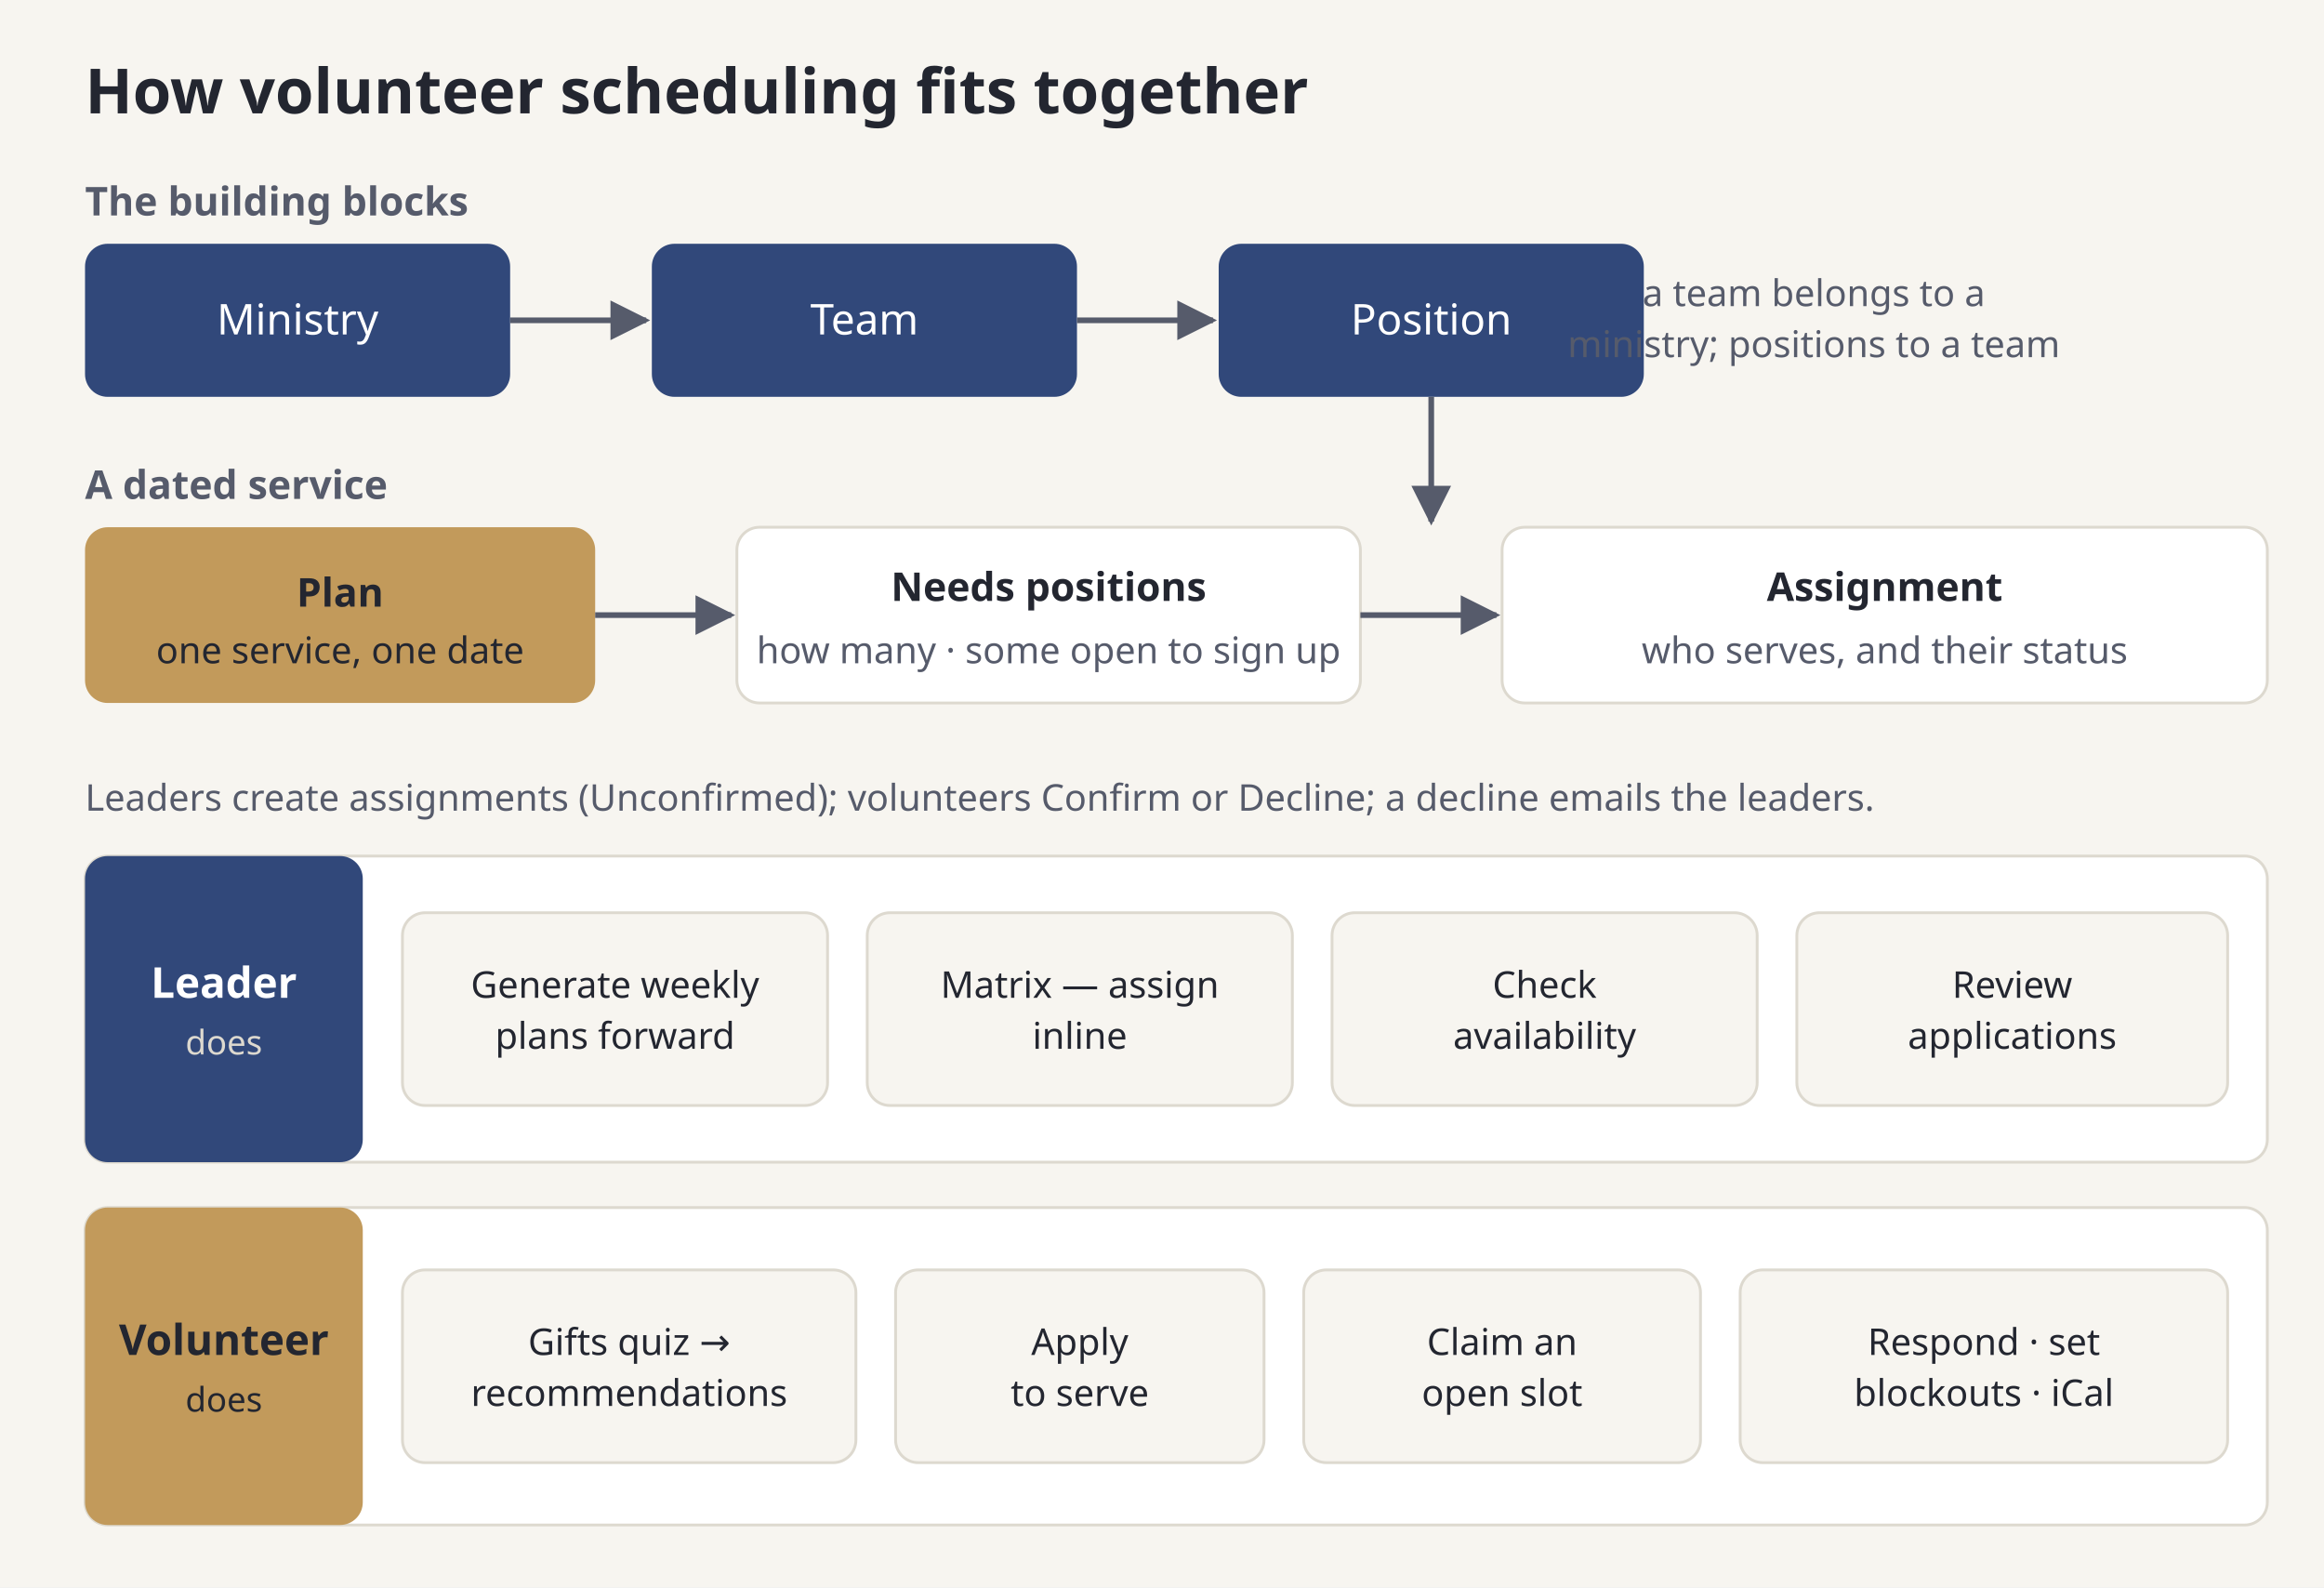
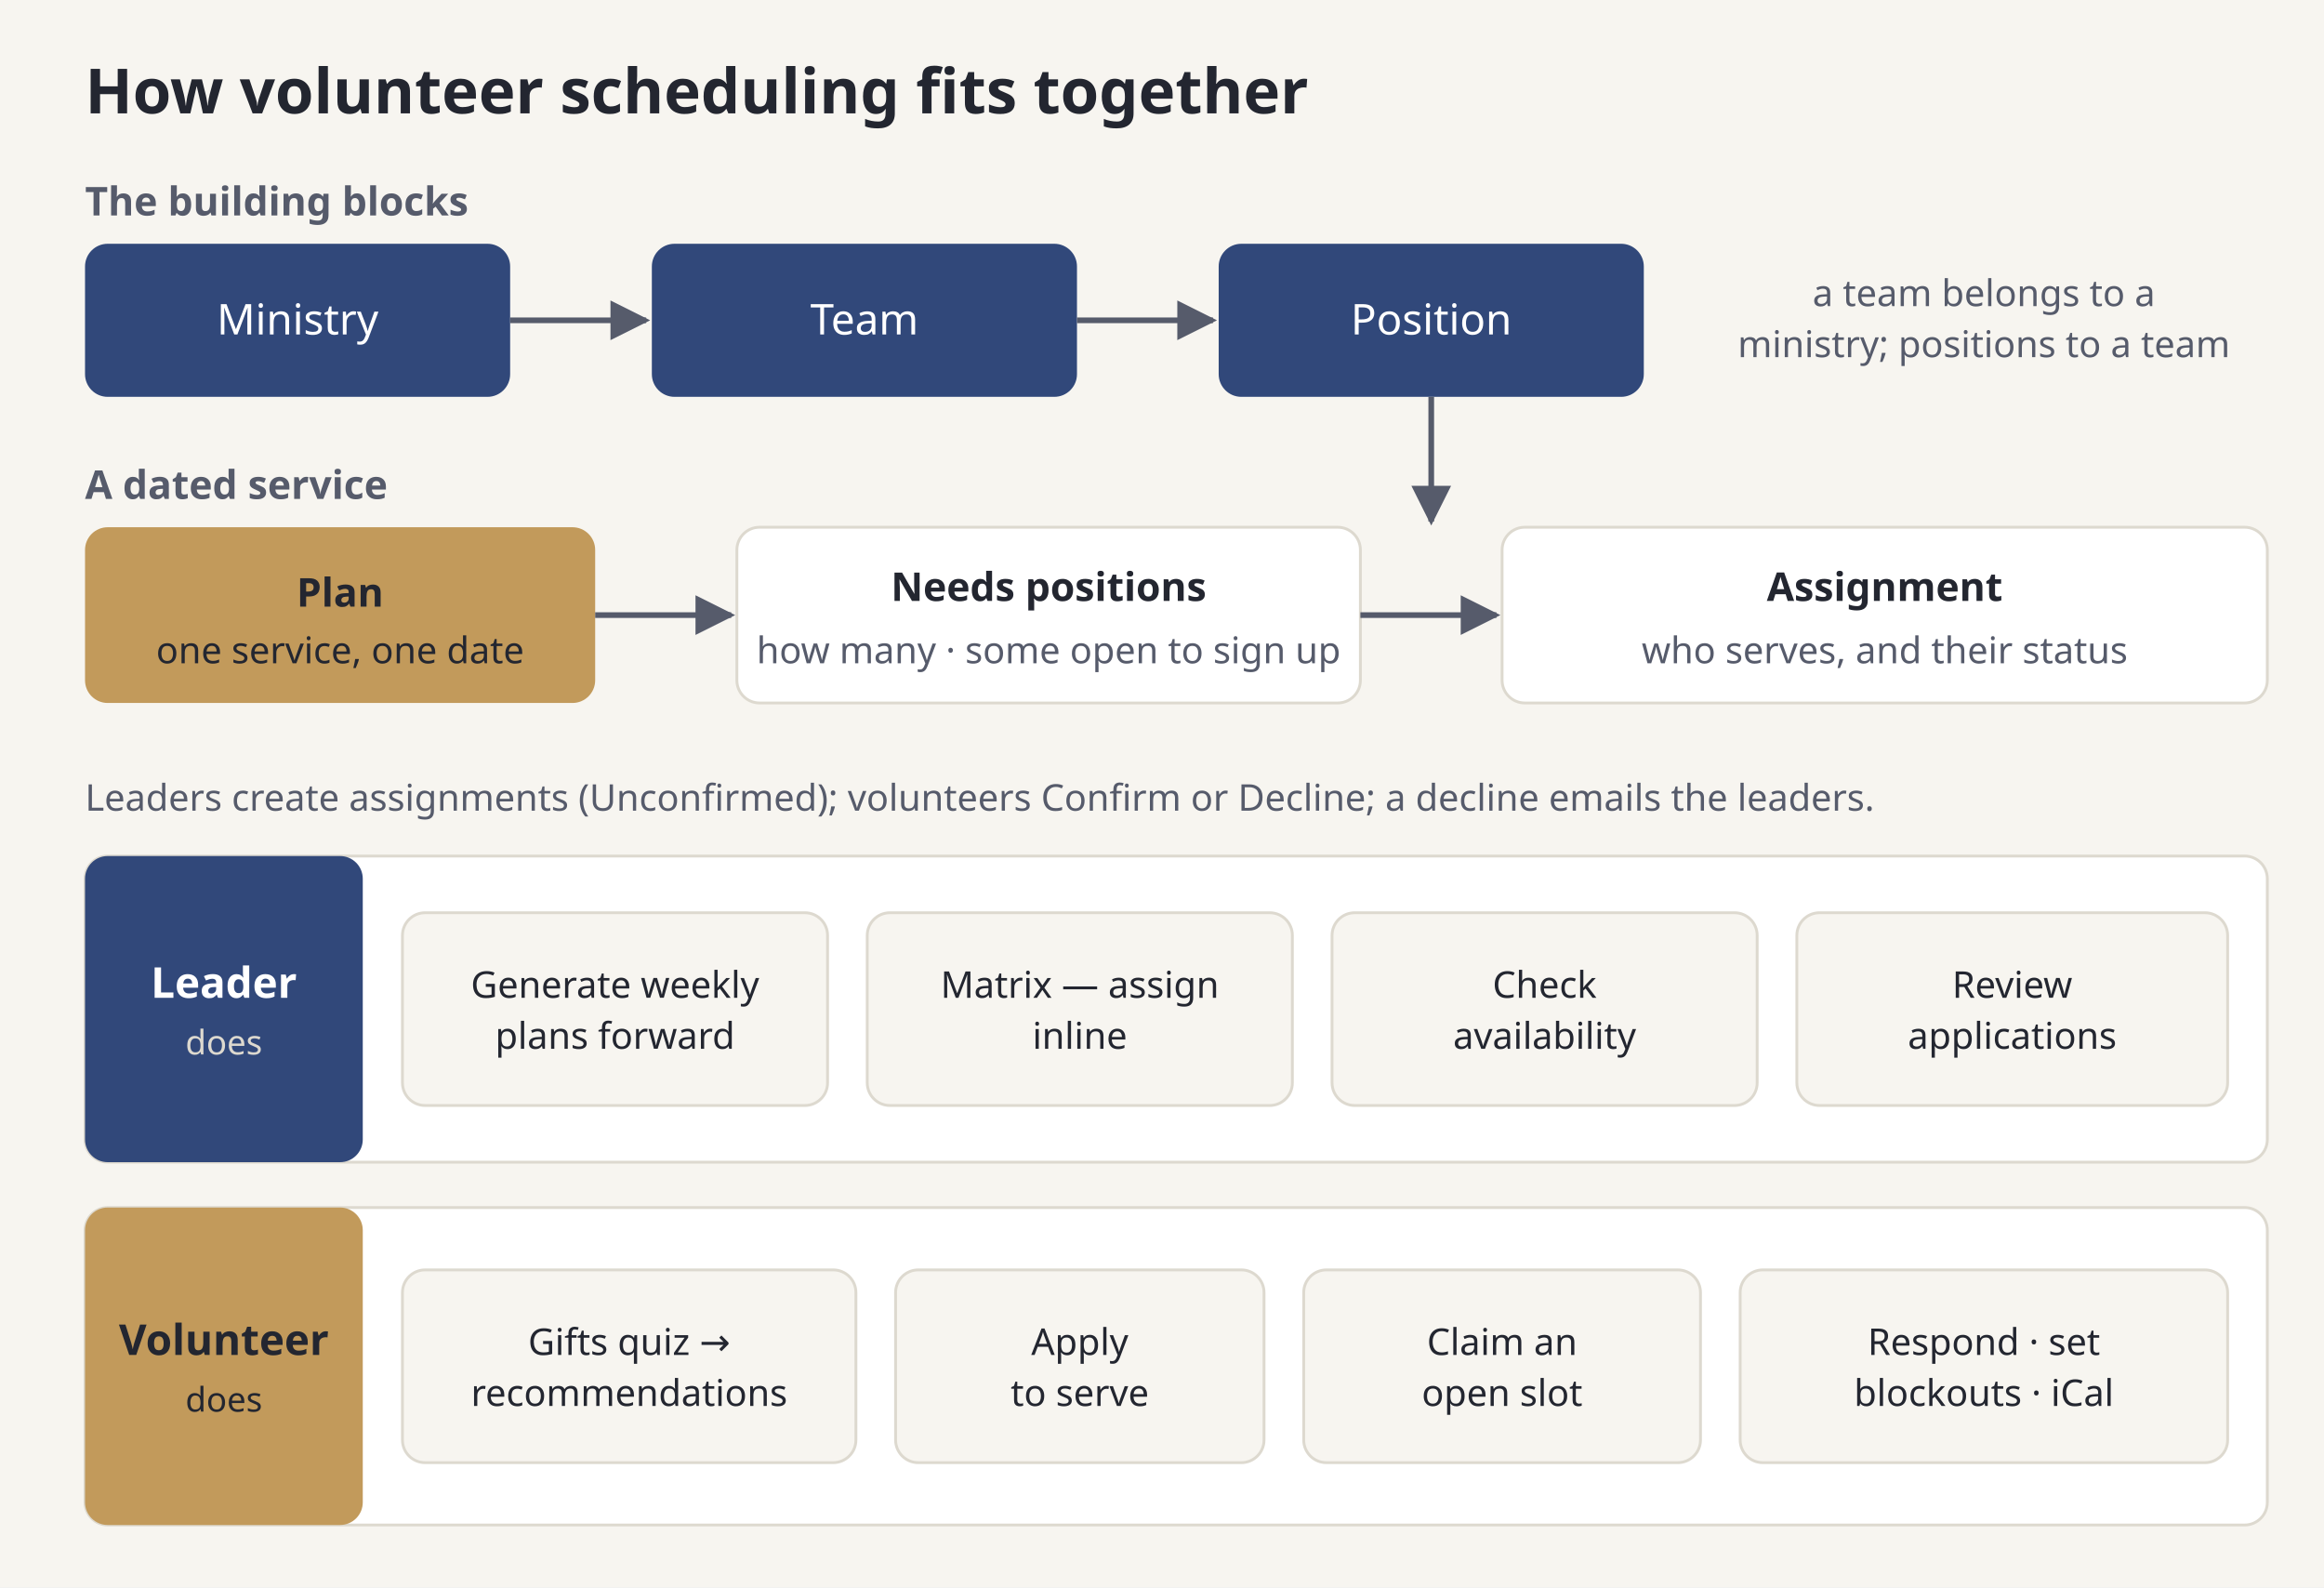
<svg xmlns="http://www.w3.org/2000/svg" viewBox="0 0 820 560" font-family="system-ui, sans-serif" role="img" aria-label="The serve module: ministry to team to position to plan to assignment, with leader and volunteer swimlanes">
  <defs>
    <marker id="arrow" viewBox="0 0 10 10" refX="9" refY="5" markerWidth="7" markerHeight="7" orient="auto-start-reverse">
      <path d="M0,0 L10,5 L0,10 z" fill="#565B6B" />
    </marker>
  </defs>
  <rect x="0" y="0" width="820" height="560" fill="#F7F5F0" />
  <text x="30" y="40" font-size="22" font-weight="700" fill="#232630">How volunteer scheduling fits together</text>
  <text x="30" y="76" font-size="14" font-weight="600" fill="#565B6B">The building blocks</text>
  <rect x="30" y="86" width="150" height="54" rx="8" fill="#31487A" />
  <text x="105" y="118" font-size="15" fill="#FFFFFF" text-anchor="middle">Ministry</text>
  <rect x="230" y="86" width="150" height="54" rx="8" fill="#31487A" />
  <text x="305" y="118" font-size="15" fill="#FFFFFF" text-anchor="middle">Team</text>
  <rect x="430" y="86" width="150" height="54" rx="8" fill="#31487A" />
  <text x="505" y="118" font-size="15" fill="#FFFFFF" text-anchor="middle">Position</text>
  <line x1="180" y1="113" x2="228" y2="113" stroke="#565B6B" stroke-width="2" marker-end="url(#arrow)" />
  <line x1="380" y1="113" x2="428" y2="113" stroke="#565B6B" stroke-width="2" marker-end="url(#arrow)" />
-   <text x="640" y="108" font-size="13" fill="#565B6B" text-anchor="middle">a team belongs to a</text>
-   <text x="640" y="126" font-size="13" fill="#565B6B" text-anchor="middle">ministry; positions to a team</text>
+   <text x="700" y="108" font-size="13" fill="#565B6B" text-anchor="middle">a team belongs to a</text>
+   <text x="700" y="126" font-size="13" fill="#565B6B" text-anchor="middle">ministry; positions to a team</text>
  <text x="30" y="176" font-size="14" font-weight="600" fill="#565B6B">A dated service</text>
  <rect x="30" y="186" width="180" height="62" rx="8" fill="#C29A5B" />
  <text x="120" y="214" font-size="14" font-weight="600" fill="#232630" text-anchor="middle">Plan</text>
  <text x="120" y="234" font-size="13" fill="#232630" text-anchor="middle">one service, one date</text>
  <rect x="260" y="186" width="220" height="62" rx="8" fill="#FFFFFF" stroke="#DDD9CF" />
  <text x="370" y="212" font-size="14" font-weight="600" fill="#232630" text-anchor="middle">Needs positions</text>
  <text x="370" y="234" font-size="13" fill="#565B6B" text-anchor="middle">how many · some open to sign up</text>
  <rect x="530" y="186" width="270" height="62" rx="8" fill="#FFFFFF" stroke="#DDD9CF" />
  <text x="665" y="212" font-size="14" font-weight="600" fill="#232630" text-anchor="middle">Assignment</text>
  <text x="665" y="234" font-size="13" fill="#565B6B" text-anchor="middle">who serves, and their status</text>
  <line x1="210" y1="217" x2="258" y2="217" stroke="#565B6B" stroke-width="2" marker-end="url(#arrow)" />
  <line x1="480" y1="217" x2="528" y2="217" stroke="#565B6B" stroke-width="2" marker-end="url(#arrow)" />
  <line x1="505" y1="140" x2="505" y2="184" stroke="#565B6B" stroke-width="2" marker-end="url(#arrow)" />
  <text x="30" y="286" font-size="13" fill="#565B6B">Leaders create assignments (Unconfirmed); volunteers Confirm or Decline; a decline emails the leaders.</text>
  <rect x="30" y="302" width="770" height="108" rx="8" fill="#FFFFFF" stroke="#DDD9CF" />
  <rect x="30" y="302" width="98" height="108" rx="8" fill="#31487A" />
  <text x="79" y="352" font-size="15" font-weight="700" fill="#FFFFFF" text-anchor="middle">Leader</text>
  <text x="79" y="372" font-size="12" fill="#DDD9CF" text-anchor="middle">does</text>
  <rect x="142" y="322" width="150" height="68" rx="8" fill="#F7F5F0" stroke="#DDD9CF" />
  <text x="217" y="352" font-size="13" fill="#232630" text-anchor="middle">Generate weekly</text>
  <text x="217" y="370" font-size="13" fill="#232630" text-anchor="middle">plans forward</text>
  <rect x="306" y="322" width="150" height="68" rx="8" fill="#F7F5F0" stroke="#DDD9CF" />
  <text x="381" y="352" font-size="13" fill="#232630" text-anchor="middle">Matrix — assign</text>
  <text x="381" y="370" font-size="13" fill="#232630" text-anchor="middle">inline</text>
  <rect x="470" y="322" width="150" height="68" rx="8" fill="#F7F5F0" stroke="#DDD9CF" />
  <text x="545" y="352" font-size="13" fill="#232630" text-anchor="middle">Check</text>
  <text x="545" y="370" font-size="13" fill="#232630" text-anchor="middle">availability</text>
  <rect x="634" y="322" width="152" height="68" rx="8" fill="#F7F5F0" stroke="#DDD9CF" />
  <text x="710" y="352" font-size="13" fill="#232630" text-anchor="middle">Review</text>
  <text x="710" y="370" font-size="13" fill="#232630" text-anchor="middle">applications</text>
  <rect x="30" y="426" width="770" height="112" rx="8" fill="#FFFFFF" stroke="#DDD9CF" />
  <rect x="30" y="426" width="98" height="112" rx="8" fill="#C29A5B" />
  <text x="79" y="478" font-size="15" font-weight="700" fill="#232630" text-anchor="middle">Volunteer</text>
  <text x="79" y="498" font-size="12" fill="#232630" text-anchor="middle">does</text>
  <rect x="142" y="448" width="160" height="68" rx="8" fill="#F7F5F0" stroke="#DDD9CF" />
  <text x="222" y="478" font-size="13" fill="#232630" text-anchor="middle">Gifts quiz →</text>
  <text x="222" y="496" font-size="13" fill="#232630" text-anchor="middle">recommendations</text>
  <rect x="316" y="448" width="130" height="68" rx="8" fill="#F7F5F0" stroke="#DDD9CF" />
  <text x="381" y="478" font-size="13" fill="#232630" text-anchor="middle">Apply</text>
  <text x="381" y="496" font-size="13" fill="#232630" text-anchor="middle">to serve</text>
  <rect x="460" y="448" width="140" height="68" rx="8" fill="#F7F5F0" stroke="#DDD9CF" />
  <text x="530" y="478" font-size="13" fill="#232630" text-anchor="middle">Claim an</text>
  <text x="530" y="496" font-size="13" fill="#232630" text-anchor="middle">open slot</text>
  <rect x="614" y="448" width="172" height="68" rx="8" fill="#F7F5F0" stroke="#DDD9CF" />
  <text x="700" y="478" font-size="13" fill="#232630" text-anchor="middle">Respond · set</text>
  <text x="700" y="496" font-size="13" fill="#232630" text-anchor="middle">blockouts · iCal</text>
</svg>
